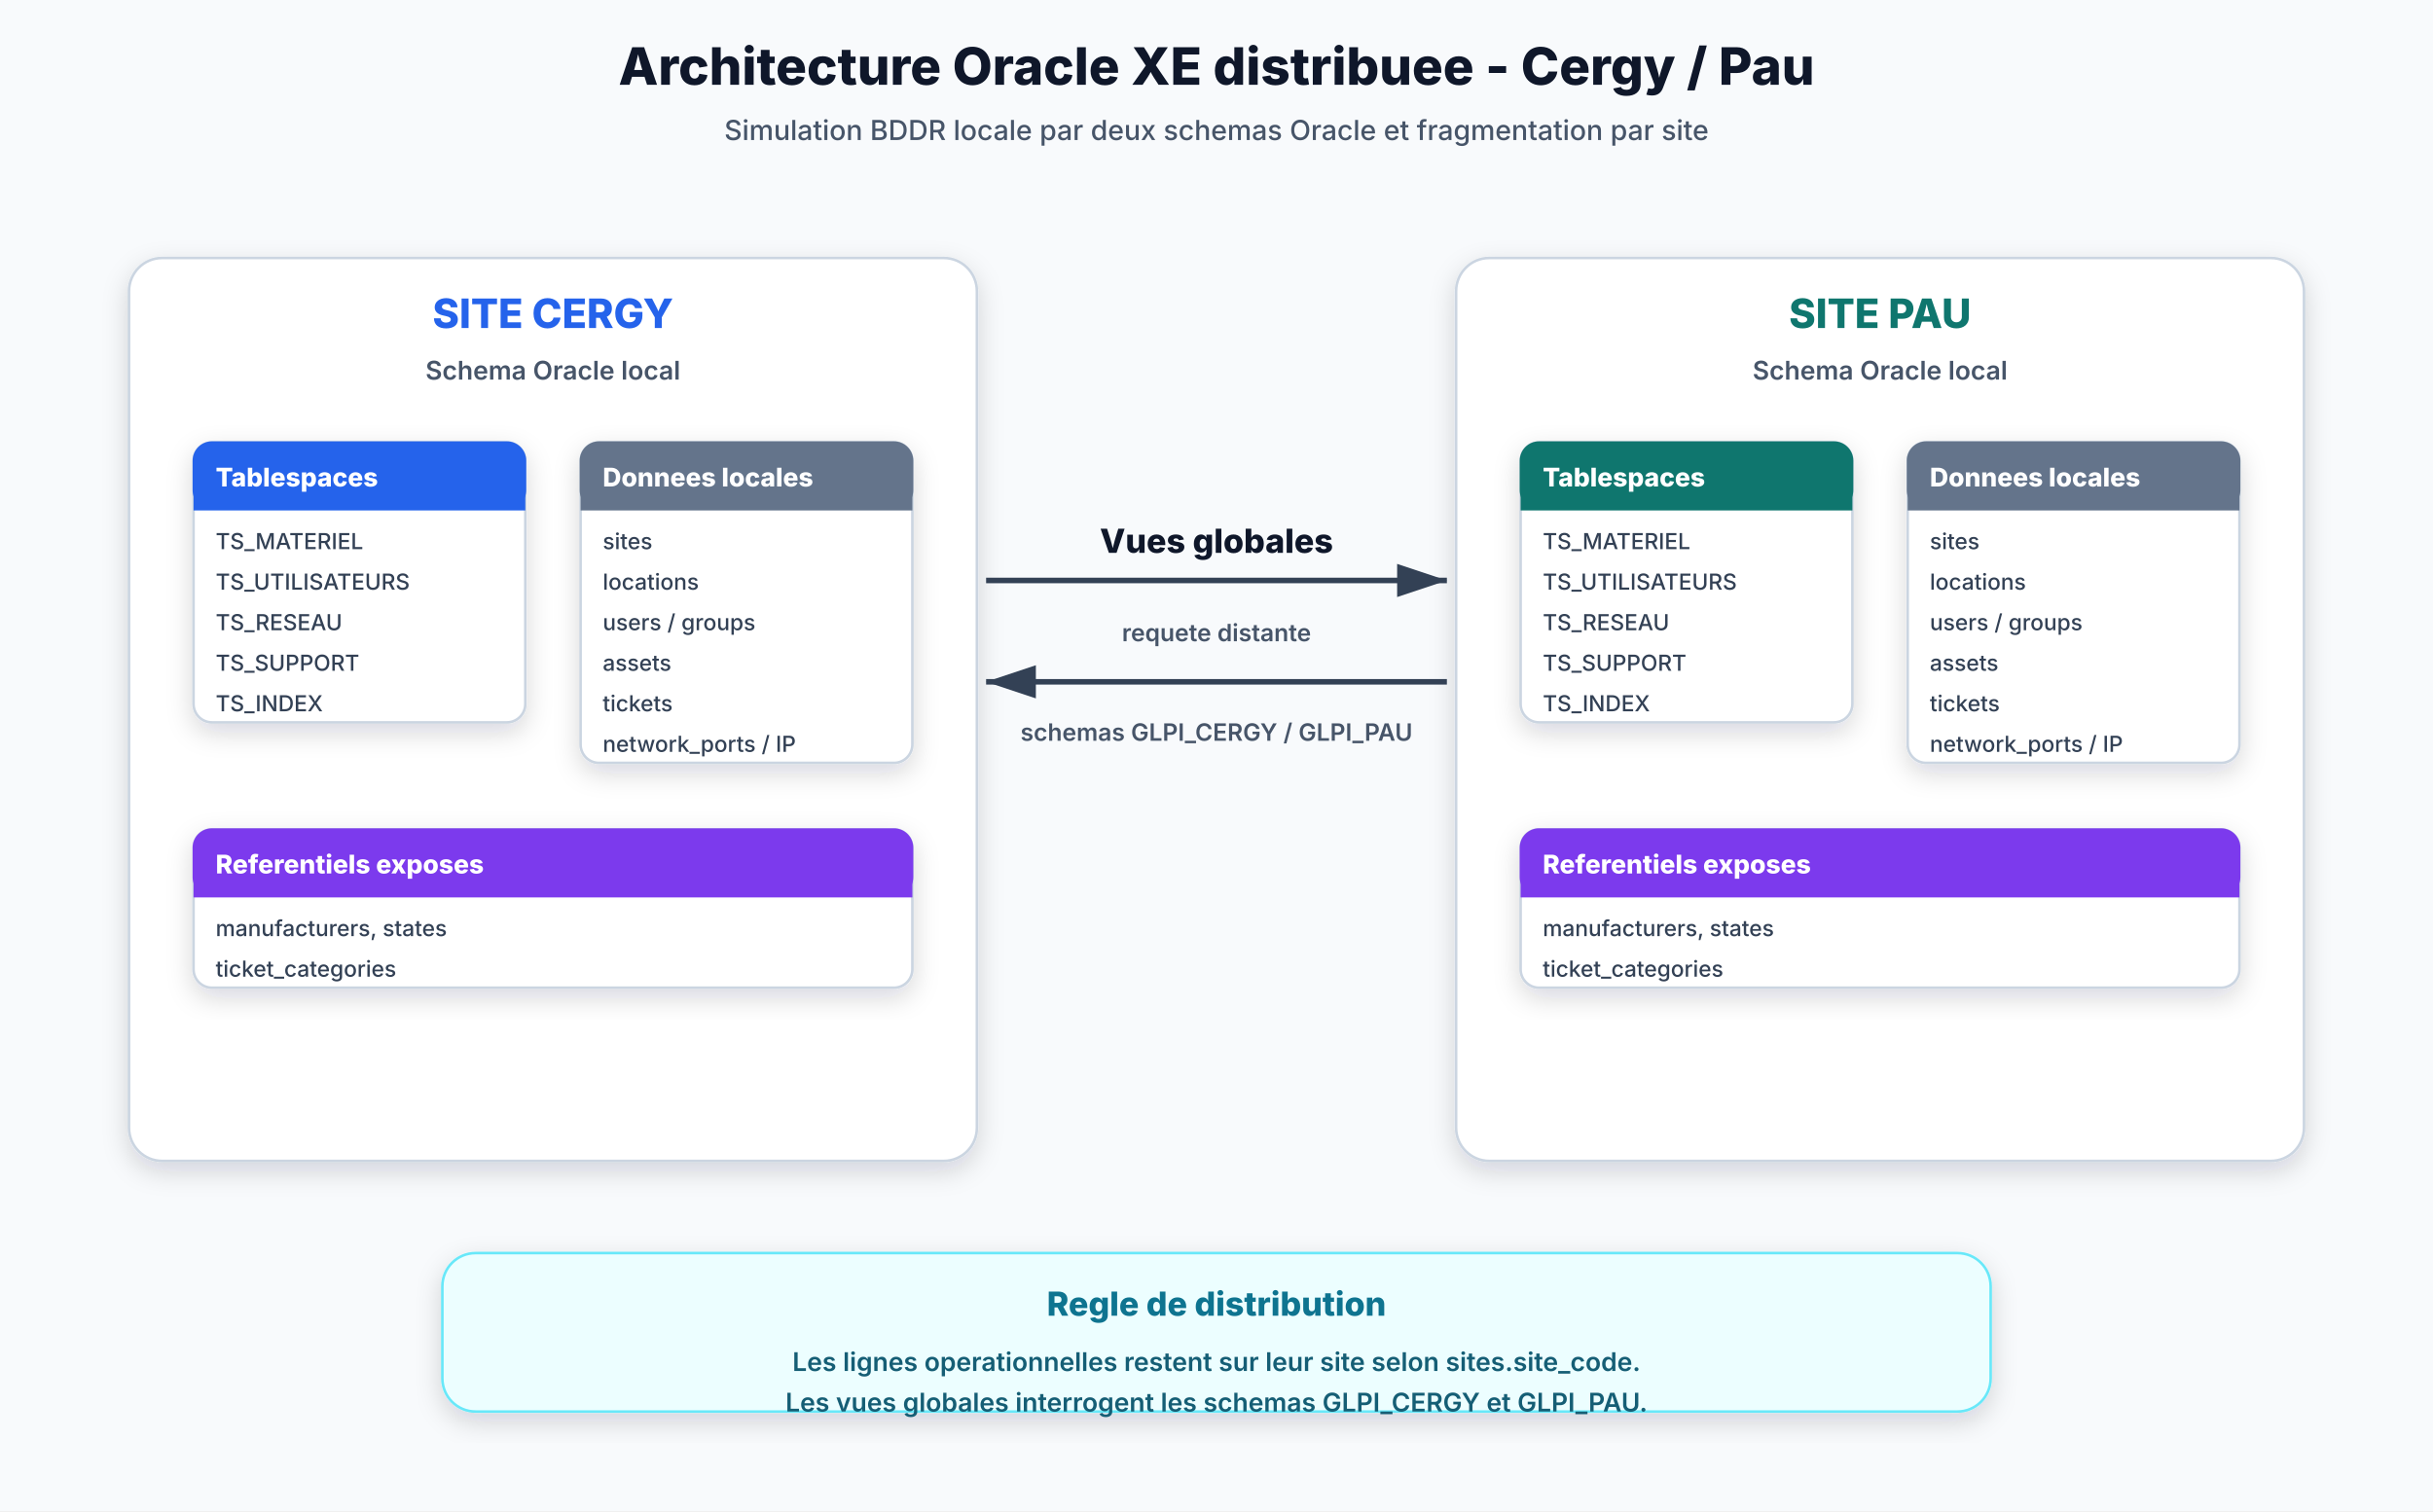
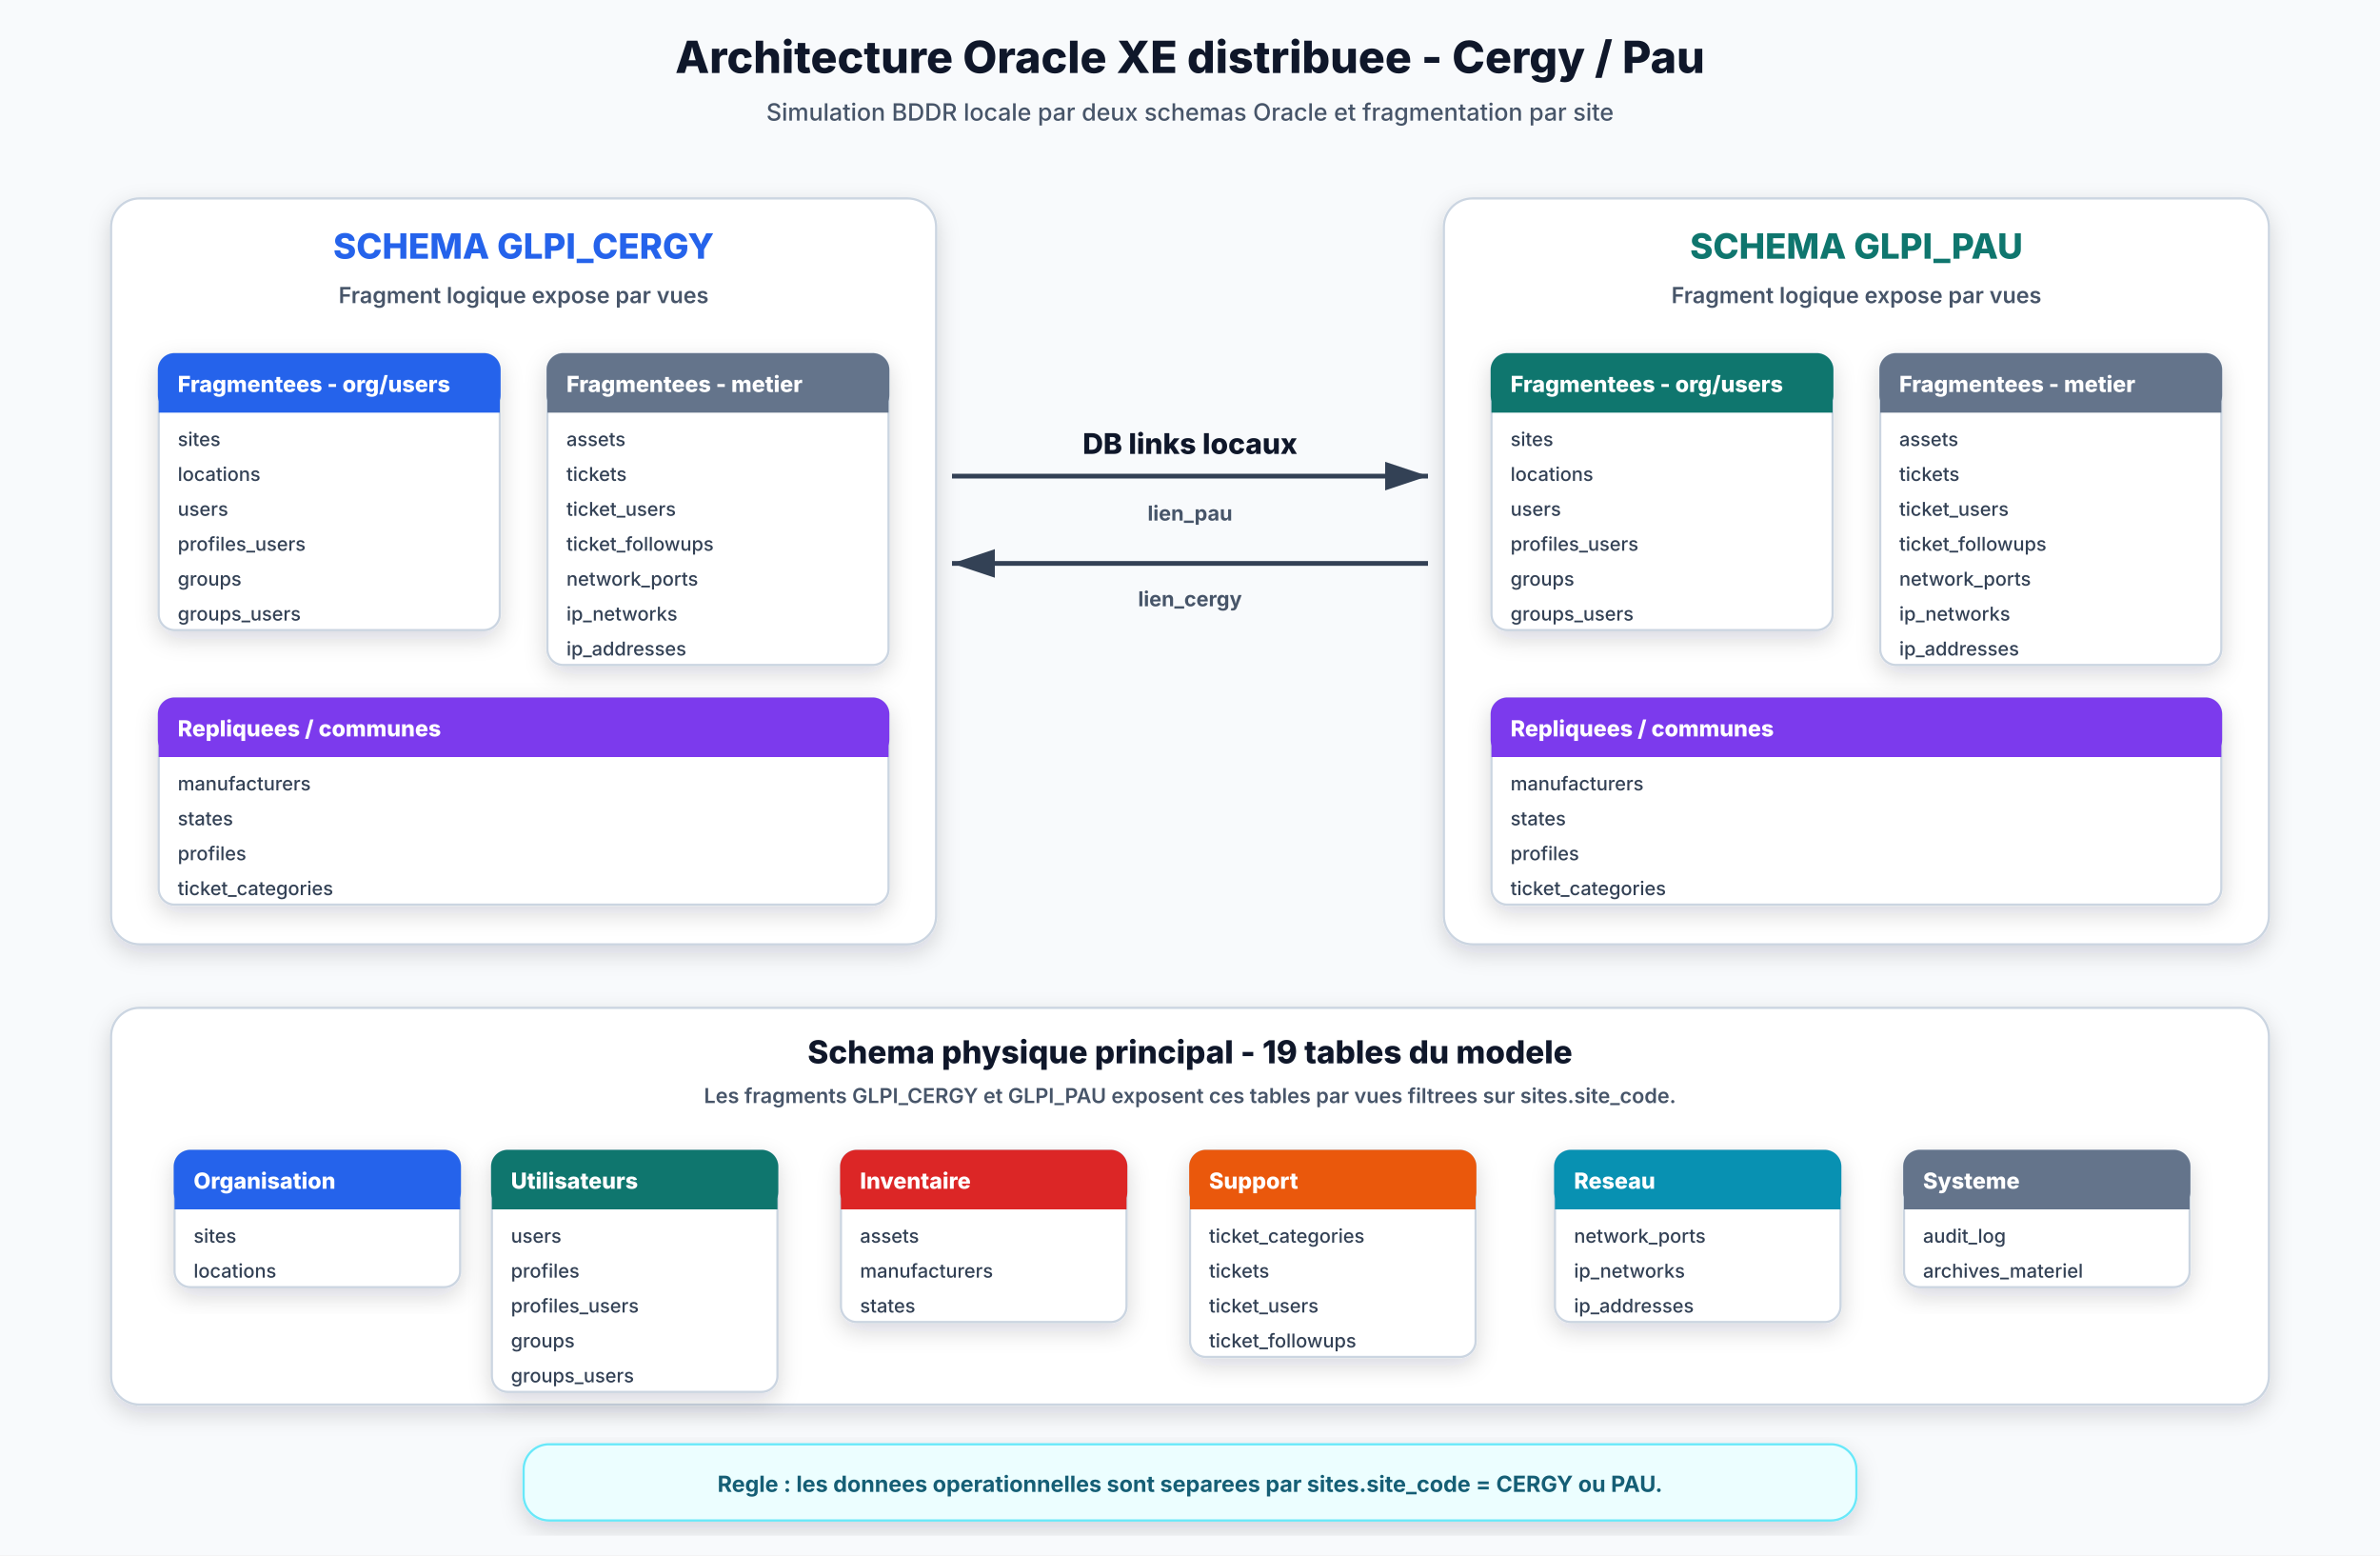
- <svg xmlns="http://www.w3.org/2000/svg" width="1320" height="820" viewBox="0 0 1320 820" role="img" aria-label="Architecture Oracle XE distribuee Cergy Pau">
+ <svg xmlns="http://www.w3.org/2000/svg" width="1500" height="980" viewBox="0 0 1500 980" role="img" aria-label="Architecture Oracle XE distribuee Cergy Pau">
  <defs>
    <marker id="arrow" markerWidth="10" markerHeight="10" refX="9" refY="3" orient="auto" markerUnits="strokeWidth">
      <path d="M0,0 L0,6 L9,3 z" fill="#334155" />
    </marker>
    <filter id="shadow" x="-20%" y="-20%" width="140%" height="140%">
      <feDropShadow dx="0" dy="5" stdDeviation="7" flood-color="#0f172a" flood-opacity="0.16" />
    </filter>
  </defs>
-   <rect x="0" y="0" width="1320" height="820" fill="#f8fafc" />
-   <text x="660" y="46" font-family="Inter, Segoe UI, Arial, sans-serif" font-size="28" font-weight="800" fill="#0f172a" text-anchor="middle">Architecture Oracle XE distribuee - Cergy / Pau</text>
-   <text x="660" y="76" font-family="Inter, Segoe UI, Arial, sans-serif" font-size="15" font-weight="500" fill="#475569" text-anchor="middle">Simulation BDDR locale par deux schemas Oracle et fragmentation par site</text>
-   <rect class="" x="70" y="140" width="460" height="490" rx="18" fill="#ffffff" stroke="#cbd5e1" stroke-width="1.4" filter="url(#shadow)" />
-   <text x="300" y="178" font-family="Inter, Segoe UI, Arial, sans-serif" font-size="22" font-weight="800" fill="#2563eb" text-anchor="middle">SITE CERGY</text>
-   <text x="300" y="206" font-family="Inter, Segoe UI, Arial, sans-serif" font-size="14" font-weight="600" fill="#475569" text-anchor="middle">Schema Oracle local</text>
-   <rect class="" x="105" y="240" width="180" height="152" rx="10" fill="#ffffff" stroke="#cbd5e1" stroke-width="1.4" filter="url(#shadow)" />
-   <rect x="105" y="240" width="180" height="36" rx="10" fill="#2563eb" stroke="#2563eb" />
-   <rect x="105" y="265" width="180" height="12" fill="#2563eb" />
-   <text x="117" y="264" font-family="Inter, Segoe UI, Arial, sans-serif" font-size="14" font-weight="800" fill="#ffffff" text-anchor="start">Tablespaces</text>
-   <text x="117" y="298" font-family="Inter, Segoe UI, Arial, sans-serif" font-size="12" font-weight="500" fill="#334155" text-anchor="start">TS_MATERIEL</text>
-   <text x="117" y="320" font-family="Inter, Segoe UI, Arial, sans-serif" font-size="12" font-weight="500" fill="#334155" text-anchor="start">TS_UTILISATEURS</text>
-   <text x="117" y="342" font-family="Inter, Segoe UI, Arial, sans-serif" font-size="12" font-weight="500" fill="#334155" text-anchor="start">TS_RESEAU</text>
-   <text x="117" y="364" font-family="Inter, Segoe UI, Arial, sans-serif" font-size="12" font-weight="500" fill="#334155" text-anchor="start">TS_SUPPORT</text>
-   <text x="117" y="386" font-family="Inter, Segoe UI, Arial, sans-serif" font-size="12" font-weight="500" fill="#334155" text-anchor="start">TS_INDEX</text>
-   <rect class="" x="315" y="240" width="180" height="174" rx="10" fill="#ffffff" stroke="#cbd5e1" stroke-width="1.4" filter="url(#shadow)" />
-   <rect x="315" y="240" width="180" height="36" rx="10" fill="#64748b" stroke="#64748b" />
-   <rect x="315" y="265" width="180" height="12" fill="#64748b" />
-   <text x="327" y="264" font-family="Inter, Segoe UI, Arial, sans-serif" font-size="14" font-weight="800" fill="#ffffff" text-anchor="start">Donnees locales</text>
-   <text x="327" y="298" font-family="Inter, Segoe UI, Arial, sans-serif" font-size="12" font-weight="500" fill="#334155" text-anchor="start">sites</text>
-   <text x="327" y="320" font-family="Inter, Segoe UI, Arial, sans-serif" font-size="12" font-weight="500" fill="#334155" text-anchor="start">locations</text>
-   <text x="327" y="342" font-family="Inter, Segoe UI, Arial, sans-serif" font-size="12" font-weight="500" fill="#334155" text-anchor="start">users / groups</text>
-   <text x="327" y="364" font-family="Inter, Segoe UI, Arial, sans-serif" font-size="12" font-weight="500" fill="#334155" text-anchor="start">assets</text>
-   <text x="327" y="386" font-family="Inter, Segoe UI, Arial, sans-serif" font-size="12" font-weight="500" fill="#334155" text-anchor="start">tickets</text>
-   <text x="327" y="408" font-family="Inter, Segoe UI, Arial, sans-serif" font-size="12" font-weight="500" fill="#334155" text-anchor="start">network_ports / IP</text>
-   <rect class="" x="105" y="450" width="390" height="86" rx="10" fill="#ffffff" stroke="#cbd5e1" stroke-width="1.4" filter="url(#shadow)" />
-   <rect x="105" y="450" width="390" height="36" rx="10" fill="#7c3aed" stroke="#7c3aed" />
-   <rect x="105" y="475" width="390" height="12" fill="#7c3aed" />
-   <text x="117" y="474" font-family="Inter, Segoe UI, Arial, sans-serif" font-size="14" font-weight="800" fill="#ffffff" text-anchor="start">Referentiels exposes</text>
-   <text x="117" y="508" font-family="Inter, Segoe UI, Arial, sans-serif" font-size="12" font-weight="500" fill="#334155" text-anchor="start">manufacturers, states</text>
-   <text x="117" y="530" font-family="Inter, Segoe UI, Arial, sans-serif" font-size="12" font-weight="500" fill="#334155" text-anchor="start">ticket_categories</text>
-   <rect class="" x="790" y="140" width="460" height="490" rx="18" fill="#ffffff" stroke="#cbd5e1" stroke-width="1.4" filter="url(#shadow)" />
-   <text x="1020" y="178" font-family="Inter, Segoe UI, Arial, sans-serif" font-size="22" font-weight="800" fill="#0f766e" text-anchor="middle">SITE PAU</text>
-   <text x="1020" y="206" font-family="Inter, Segoe UI, Arial, sans-serif" font-size="14" font-weight="600" fill="#475569" text-anchor="middle">Schema Oracle local</text>
-   <rect class="" x="825" y="240" width="180" height="152" rx="10" fill="#ffffff" stroke="#cbd5e1" stroke-width="1.4" filter="url(#shadow)" />
-   <rect x="825" y="240" width="180" height="36" rx="10" fill="#0f766e" stroke="#0f766e" />
-   <rect x="825" y="265" width="180" height="12" fill="#0f766e" />
-   <text x="837" y="264" font-family="Inter, Segoe UI, Arial, sans-serif" font-size="14" font-weight="800" fill="#ffffff" text-anchor="start">Tablespaces</text>
-   <text x="837" y="298" font-family="Inter, Segoe UI, Arial, sans-serif" font-size="12" font-weight="500" fill="#334155" text-anchor="start">TS_MATERIEL</text>
-   <text x="837" y="320" font-family="Inter, Segoe UI, Arial, sans-serif" font-size="12" font-weight="500" fill="#334155" text-anchor="start">TS_UTILISATEURS</text>
-   <text x="837" y="342" font-family="Inter, Segoe UI, Arial, sans-serif" font-size="12" font-weight="500" fill="#334155" text-anchor="start">TS_RESEAU</text>
-   <text x="837" y="364" font-family="Inter, Segoe UI, Arial, sans-serif" font-size="12" font-weight="500" fill="#334155" text-anchor="start">TS_SUPPORT</text>
-   <text x="837" y="386" font-family="Inter, Segoe UI, Arial, sans-serif" font-size="12" font-weight="500" fill="#334155" text-anchor="start">TS_INDEX</text>
-   <rect class="" x="1035" y="240" width="180" height="174" rx="10" fill="#ffffff" stroke="#cbd5e1" stroke-width="1.4" filter="url(#shadow)" />
-   <rect x="1035" y="240" width="180" height="36" rx="10" fill="#64748b" stroke="#64748b" />
-   <rect x="1035" y="265" width="180" height="12" fill="#64748b" />
-   <text x="1047" y="264" font-family="Inter, Segoe UI, Arial, sans-serif" font-size="14" font-weight="800" fill="#ffffff" text-anchor="start">Donnees locales</text>
-   <text x="1047" y="298" font-family="Inter, Segoe UI, Arial, sans-serif" font-size="12" font-weight="500" fill="#334155" text-anchor="start">sites</text>
-   <text x="1047" y="320" font-family="Inter, Segoe UI, Arial, sans-serif" font-size="12" font-weight="500" fill="#334155" text-anchor="start">locations</text>
-   <text x="1047" y="342" font-family="Inter, Segoe UI, Arial, sans-serif" font-size="12" font-weight="500" fill="#334155" text-anchor="start">users / groups</text>
-   <text x="1047" y="364" font-family="Inter, Segoe UI, Arial, sans-serif" font-size="12" font-weight="500" fill="#334155" text-anchor="start">assets</text>
-   <text x="1047" y="386" font-family="Inter, Segoe UI, Arial, sans-serif" font-size="12" font-weight="500" fill="#334155" text-anchor="start">tickets</text>
-   <text x="1047" y="408" font-family="Inter, Segoe UI, Arial, sans-serif" font-size="12" font-weight="500" fill="#334155" text-anchor="start">network_ports / IP</text>
-   <rect class="" x="825" y="450" width="390" height="86" rx="10" fill="#ffffff" stroke="#cbd5e1" stroke-width="1.4" filter="url(#shadow)" />
-   <rect x="825" y="450" width="390" height="36" rx="10" fill="#7c3aed" stroke="#7c3aed" />
-   <rect x="825" y="475" width="390" height="12" fill="#7c3aed" />
-   <text x="837" y="474" font-family="Inter, Segoe UI, Arial, sans-serif" font-size="14" font-weight="800" fill="#ffffff" text-anchor="start">Referentiels exposes</text>
-   <text x="837" y="508" font-family="Inter, Segoe UI, Arial, sans-serif" font-size="12" font-weight="500" fill="#334155" text-anchor="start">manufacturers, states</text>
-   <text x="837" y="530" font-family="Inter, Segoe UI, Arial, sans-serif" font-size="12" font-weight="500" fill="#334155" text-anchor="start">ticket_categories</text>
-   <line x1="535" y1="315" x2="785" y2="315" stroke="#334155" stroke-width="3" marker-end="url(#arrow)" />
-   <line x1="785" y1="370" x2="535" y2="370" stroke="#334155" stroke-width="3" marker-end="url(#arrow)" />
-   <text x="660" y="300" font-family="Inter, Segoe UI, Arial, sans-serif" font-size="18" font-weight="800" fill="#0f172a" text-anchor="middle">Vues globales</text>
-   <text x="660" y="348" font-family="Inter, Segoe UI, Arial, sans-serif" font-size="13" font-weight="600" fill="#475569" text-anchor="middle">requete distante</text>
-   <text x="660" y="402" font-family="Inter, Segoe UI, Arial, sans-serif" font-size="13" font-weight="600" fill="#475569" text-anchor="middle">schemas GLPI_CERGY / GLPI_PAU</text>
-   <rect class="" x="240" y="680" width="840" height="86" rx="18" fill="#ecfeff" stroke="#67e8f9" stroke-width="1.4" filter="url(#shadow)" />
-   <text x="660" y="714" font-family="Inter, Segoe UI, Arial, sans-serif" font-size="18" font-weight="800" fill="#0e7490" text-anchor="middle">Regle de distribution</text>
-   <text x="660" y="744" font-family="Inter, Segoe UI, Arial, sans-serif" font-size="14" font-weight="600" fill="#155e75" text-anchor="middle">Les lignes operationnelles restent sur leur site selon sites.site_code.</text>
-   <text x="660" y="766" font-family="Inter, Segoe UI, Arial, sans-serif" font-size="14" font-weight="600" fill="#155e75" text-anchor="middle">Les vues globales interrogent les schemas GLPI_CERGY et GLPI_PAU.</text>
+   <rect x="0" y="0" width="1500" height="980" fill="#f8fafc" />
+   <text x="750" y="46" font-family="Inter, Segoe UI, Arial, sans-serif" font-size="28" font-weight="800" fill="#0f172a" text-anchor="middle">Architecture Oracle XE distribuee - Cergy / Pau</text>
+   <text x="750" y="76" font-family="Inter, Segoe UI, Arial, sans-serif" font-size="15" font-weight="500" fill="#475569" text-anchor="middle">Simulation BDDR locale par deux schemas Oracle et fragmentation par site</text>
+   <rect class="" x="70" y="125" width="520" height="470" rx="18" fill="#ffffff" stroke="#cbd5e1" stroke-width="1.4" filter="url(#shadow)" />
+   <text x="330" y="163" font-family="Inter, Segoe UI, Arial, sans-serif" font-size="22" font-weight="800" fill="#2563eb" text-anchor="middle">SCHEMA GLPI_CERGY</text>
+   <text x="330" y="191" font-family="Inter, Segoe UI, Arial, sans-serif" font-size="14" font-weight="600" fill="#475569" text-anchor="middle">Fragment logique expose par vues</text>
+   <rect class="" x="100" y="223" width="215" height="174" rx="10" fill="#ffffff" stroke="#cbd5e1" stroke-width="1.4" filter="url(#shadow)" />
+   <rect x="100" y="223" width="215" height="36" rx="10" fill="#2563eb" stroke="#2563eb" />
+   <rect x="100" y="248" width="215" height="12" fill="#2563eb" />
+   <text x="112" y="247" font-family="Inter, Segoe UI, Arial, sans-serif" font-size="14" font-weight="800" fill="#ffffff" text-anchor="start">Fragmentees - org/users</text>
+   <text x="112" y="281" font-family="Inter, Segoe UI, Arial, sans-serif" font-size="12" font-weight="500" fill="#334155" text-anchor="start">sites</text>
+   <text x="112" y="303" font-family="Inter, Segoe UI, Arial, sans-serif" font-size="12" font-weight="500" fill="#334155" text-anchor="start">locations</text>
+   <text x="112" y="325" font-family="Inter, Segoe UI, Arial, sans-serif" font-size="12" font-weight="500" fill="#334155" text-anchor="start">users</text>
+   <text x="112" y="347" font-family="Inter, Segoe UI, Arial, sans-serif" font-size="12" font-weight="500" fill="#334155" text-anchor="start">profiles_users</text>
+   <text x="112" y="369" font-family="Inter, Segoe UI, Arial, sans-serif" font-size="12" font-weight="500" fill="#334155" text-anchor="start">groups</text>
+   <text x="112" y="391" font-family="Inter, Segoe UI, Arial, sans-serif" font-size="12" font-weight="500" fill="#334155" text-anchor="start">groups_users</text>
+   <rect class="" x="345" y="223" width="215" height="196" rx="10" fill="#ffffff" stroke="#cbd5e1" stroke-width="1.4" filter="url(#shadow)" />
+   <rect x="345" y="223" width="215" height="36" rx="10" fill="#64748b" stroke="#64748b" />
+   <rect x="345" y="248" width="215" height="12" fill="#64748b" />
+   <text x="357" y="247" font-family="Inter, Segoe UI, Arial, sans-serif" font-size="14" font-weight="800" fill="#ffffff" text-anchor="start">Fragmentees - metier</text>
+   <text x="357" y="281" font-family="Inter, Segoe UI, Arial, sans-serif" font-size="12" font-weight="500" fill="#334155" text-anchor="start">assets</text>
+   <text x="357" y="303" font-family="Inter, Segoe UI, Arial, sans-serif" font-size="12" font-weight="500" fill="#334155" text-anchor="start">tickets</text>
+   <text x="357" y="325" font-family="Inter, Segoe UI, Arial, sans-serif" font-size="12" font-weight="500" fill="#334155" text-anchor="start">ticket_users</text>
+   <text x="357" y="347" font-family="Inter, Segoe UI, Arial, sans-serif" font-size="12" font-weight="500" fill="#334155" text-anchor="start">ticket_followups</text>
+   <text x="357" y="369" font-family="Inter, Segoe UI, Arial, sans-serif" font-size="12" font-weight="500" fill="#334155" text-anchor="start">network_ports</text>
+   <text x="357" y="391" font-family="Inter, Segoe UI, Arial, sans-serif" font-size="12" font-weight="500" fill="#334155" text-anchor="start">ip_networks</text>
+   <text x="357" y="413" font-family="Inter, Segoe UI, Arial, sans-serif" font-size="12" font-weight="500" fill="#334155" text-anchor="start">ip_addresses</text>
+   <rect class="" x="100" y="440" width="460" height="130" rx="10" fill="#ffffff" stroke="#cbd5e1" stroke-width="1.4" filter="url(#shadow)" />
+   <rect x="100" y="440" width="460" height="36" rx="10" fill="#7c3aed" stroke="#7c3aed" />
+   <rect x="100" y="465" width="460" height="12" fill="#7c3aed" />
+   <text x="112" y="464" font-family="Inter, Segoe UI, Arial, sans-serif" font-size="14" font-weight="800" fill="#ffffff" text-anchor="start">Repliquees / communes</text>
+   <text x="112" y="498" font-family="Inter, Segoe UI, Arial, sans-serif" font-size="12" font-weight="500" fill="#334155" text-anchor="start">manufacturers</text>
+   <text x="112" y="520" font-family="Inter, Segoe UI, Arial, sans-serif" font-size="12" font-weight="500" fill="#334155" text-anchor="start">states</text>
+   <text x="112" y="542" font-family="Inter, Segoe UI, Arial, sans-serif" font-size="12" font-weight="500" fill="#334155" text-anchor="start">profiles</text>
+   <text x="112" y="564" font-family="Inter, Segoe UI, Arial, sans-serif" font-size="12" font-weight="500" fill="#334155" text-anchor="start">ticket_categories</text>
+   <rect class="" x="910" y="125" width="520" height="470" rx="18" fill="#ffffff" stroke="#cbd5e1" stroke-width="1.4" filter="url(#shadow)" />
+   <text x="1170" y="163" font-family="Inter, Segoe UI, Arial, sans-serif" font-size="22" font-weight="800" fill="#0f766e" text-anchor="middle">SCHEMA GLPI_PAU</text>
+   <text x="1170" y="191" font-family="Inter, Segoe UI, Arial, sans-serif" font-size="14" font-weight="600" fill="#475569" text-anchor="middle">Fragment logique expose par vues</text>
+   <rect class="" x="940" y="223" width="215" height="174" rx="10" fill="#ffffff" stroke="#cbd5e1" stroke-width="1.4" filter="url(#shadow)" />
+   <rect x="940" y="223" width="215" height="36" rx="10" fill="#0f766e" stroke="#0f766e" />
+   <rect x="940" y="248" width="215" height="12" fill="#0f766e" />
+   <text x="952" y="247" font-family="Inter, Segoe UI, Arial, sans-serif" font-size="14" font-weight="800" fill="#ffffff" text-anchor="start">Fragmentees - org/users</text>
+   <text x="952" y="281" font-family="Inter, Segoe UI, Arial, sans-serif" font-size="12" font-weight="500" fill="#334155" text-anchor="start">sites</text>
+   <text x="952" y="303" font-family="Inter, Segoe UI, Arial, sans-serif" font-size="12" font-weight="500" fill="#334155" text-anchor="start">locations</text>
+   <text x="952" y="325" font-family="Inter, Segoe UI, Arial, sans-serif" font-size="12" font-weight="500" fill="#334155" text-anchor="start">users</text>
+   <text x="952" y="347" font-family="Inter, Segoe UI, Arial, sans-serif" font-size="12" font-weight="500" fill="#334155" text-anchor="start">profiles_users</text>
+   <text x="952" y="369" font-family="Inter, Segoe UI, Arial, sans-serif" font-size="12" font-weight="500" fill="#334155" text-anchor="start">groups</text>
+   <text x="952" y="391" font-family="Inter, Segoe UI, Arial, sans-serif" font-size="12" font-weight="500" fill="#334155" text-anchor="start">groups_users</text>
+   <rect class="" x="1185" y="223" width="215" height="196" rx="10" fill="#ffffff" stroke="#cbd5e1" stroke-width="1.4" filter="url(#shadow)" />
+   <rect x="1185" y="223" width="215" height="36" rx="10" fill="#64748b" stroke="#64748b" />
+   <rect x="1185" y="248" width="215" height="12" fill="#64748b" />
+   <text x="1197" y="247" font-family="Inter, Segoe UI, Arial, sans-serif" font-size="14" font-weight="800" fill="#ffffff" text-anchor="start">Fragmentees - metier</text>
+   <text x="1197" y="281" font-family="Inter, Segoe UI, Arial, sans-serif" font-size="12" font-weight="500" fill="#334155" text-anchor="start">assets</text>
+   <text x="1197" y="303" font-family="Inter, Segoe UI, Arial, sans-serif" font-size="12" font-weight="500" fill="#334155" text-anchor="start">tickets</text>
+   <text x="1197" y="325" font-family="Inter, Segoe UI, Arial, sans-serif" font-size="12" font-weight="500" fill="#334155" text-anchor="start">ticket_users</text>
+   <text x="1197" y="347" font-family="Inter, Segoe UI, Arial, sans-serif" font-size="12" font-weight="500" fill="#334155" text-anchor="start">ticket_followups</text>
+   <text x="1197" y="369" font-family="Inter, Segoe UI, Arial, sans-serif" font-size="12" font-weight="500" fill="#334155" text-anchor="start">network_ports</text>
+   <text x="1197" y="391" font-family="Inter, Segoe UI, Arial, sans-serif" font-size="12" font-weight="500" fill="#334155" text-anchor="start">ip_networks</text>
+   <text x="1197" y="413" font-family="Inter, Segoe UI, Arial, sans-serif" font-size="12" font-weight="500" fill="#334155" text-anchor="start">ip_addresses</text>
+   <rect class="" x="940" y="440" width="460" height="130" rx="10" fill="#ffffff" stroke="#cbd5e1" stroke-width="1.4" filter="url(#shadow)" />
+   <rect x="940" y="440" width="460" height="36" rx="10" fill="#7c3aed" stroke="#7c3aed" />
+   <rect x="940" y="465" width="460" height="12" fill="#7c3aed" />
+   <text x="952" y="464" font-family="Inter, Segoe UI, Arial, sans-serif" font-size="14" font-weight="800" fill="#ffffff" text-anchor="start">Repliquees / communes</text>
+   <text x="952" y="498" font-family="Inter, Segoe UI, Arial, sans-serif" font-size="12" font-weight="500" fill="#334155" text-anchor="start">manufacturers</text>
+   <text x="952" y="520" font-family="Inter, Segoe UI, Arial, sans-serif" font-size="12" font-weight="500" fill="#334155" text-anchor="start">states</text>
+   <text x="952" y="542" font-family="Inter, Segoe UI, Arial, sans-serif" font-size="12" font-weight="500" fill="#334155" text-anchor="start">profiles</text>
+   <text x="952" y="564" font-family="Inter, Segoe UI, Arial, sans-serif" font-size="12" font-weight="500" fill="#334155" text-anchor="start">ticket_categories</text>
+   <line x1="600" y1="300" x2="900" y2="300" stroke="#334155" stroke-width="3" marker-end="url(#arrow)" />
+   <line x1="900" y1="355" x2="600" y2="355" stroke="#334155" stroke-width="3" marker-end="url(#arrow)" />
+   <text x="750" y="286" font-family="Inter, Segoe UI, Arial, sans-serif" font-size="18" font-weight="800" fill="#0f172a" text-anchor="middle">DB links locaux</text>
+   <text x="750" y="328" font-family="Inter, Segoe UI, Arial, sans-serif" font-size="13" font-weight="700" fill="#475569" text-anchor="middle">lien_pau</text>
+   <text x="750" y="382" font-family="Inter, Segoe UI, Arial, sans-serif" font-size="13" font-weight="700" fill="#475569" text-anchor="middle">lien_cergy</text>
+   <rect class="" x="70" y="635" width="1360" height="250" rx="18" fill="#ffffff" stroke="#cbd5e1" stroke-width="1.4" filter="url(#shadow)" />
+   <text x="750" y="670" font-family="Inter, Segoe UI, Arial, sans-serif" font-size="20" font-weight="800" fill="#0f172a" text-anchor="middle">Schema physique principal - 19 tables du modele</text>
+   <text x="750" y="695" font-family="Inter, Segoe UI, Arial, sans-serif" font-size="13" font-weight="600" fill="#475569" text-anchor="middle">Les fragments GLPI_CERGY et GLPI_PAU exposent ces tables par vues filtrees sur sites.site_code.</text>
+   <rect class="" x="110" y="725" width="180" height="86" rx="10" fill="#ffffff" stroke="#cbd5e1" stroke-width="1.4" filter="url(#shadow)" />
+   <rect x="110" y="725" width="180" height="36" rx="10" fill="#2563eb" stroke="#2563eb" />
+   <rect x="110" y="750" width="180" height="12" fill="#2563eb" />
+   <text x="122" y="749" font-family="Inter, Segoe UI, Arial, sans-serif" font-size="14" font-weight="800" fill="#ffffff" text-anchor="start">Organisation</text>
+   <text x="122" y="783" font-family="Inter, Segoe UI, Arial, sans-serif" font-size="12" font-weight="500" fill="#334155" text-anchor="start">sites</text>
+   <text x="122" y="805" font-family="Inter, Segoe UI, Arial, sans-serif" font-size="12" font-weight="500" fill="#334155" text-anchor="start">locations</text>
+   <rect class="" x="310" y="725" width="180" height="152" rx="10" fill="#ffffff" stroke="#cbd5e1" stroke-width="1.4" filter="url(#shadow)" />
+   <rect x="310" y="725" width="180" height="36" rx="10" fill="#0f766e" stroke="#0f766e" />
+   <rect x="310" y="750" width="180" height="12" fill="#0f766e" />
+   <text x="322" y="749" font-family="Inter, Segoe UI, Arial, sans-serif" font-size="14" font-weight="800" fill="#ffffff" text-anchor="start">Utilisateurs</text>
+   <text x="322" y="783" font-family="Inter, Segoe UI, Arial, sans-serif" font-size="12" font-weight="500" fill="#334155" text-anchor="start">users</text>
+   <text x="322" y="805" font-family="Inter, Segoe UI, Arial, sans-serif" font-size="12" font-weight="500" fill="#334155" text-anchor="start">profiles</text>
+   <text x="322" y="827" font-family="Inter, Segoe UI, Arial, sans-serif" font-size="12" font-weight="500" fill="#334155" text-anchor="start">profiles_users</text>
+   <text x="322" y="849" font-family="Inter, Segoe UI, Arial, sans-serif" font-size="12" font-weight="500" fill="#334155" text-anchor="start">groups</text>
+   <text x="322" y="871" font-family="Inter, Segoe UI, Arial, sans-serif" font-size="12" font-weight="500" fill="#334155" text-anchor="start">groups_users</text>
+   <rect class="" x="530" y="725" width="180" height="108" rx="10" fill="#ffffff" stroke="#cbd5e1" stroke-width="1.4" filter="url(#shadow)" />
+   <rect x="530" y="725" width="180" height="36" rx="10" fill="#dc2626" stroke="#dc2626" />
+   <rect x="530" y="750" width="180" height="12" fill="#dc2626" />
+   <text x="542" y="749" font-family="Inter, Segoe UI, Arial, sans-serif" font-size="14" font-weight="800" fill="#ffffff" text-anchor="start">Inventaire</text>
+   <text x="542" y="783" font-family="Inter, Segoe UI, Arial, sans-serif" font-size="12" font-weight="500" fill="#334155" text-anchor="start">assets</text>
+   <text x="542" y="805" font-family="Inter, Segoe UI, Arial, sans-serif" font-size="12" font-weight="500" fill="#334155" text-anchor="start">manufacturers</text>
+   <text x="542" y="827" font-family="Inter, Segoe UI, Arial, sans-serif" font-size="12" font-weight="500" fill="#334155" text-anchor="start">states</text>
+   <rect class="" x="750" y="725" width="180" height="130" rx="10" fill="#ffffff" stroke="#cbd5e1" stroke-width="1.4" filter="url(#shadow)" />
+   <rect x="750" y="725" width="180" height="36" rx="10" fill="#ea580c" stroke="#ea580c" />
+   <rect x="750" y="750" width="180" height="12" fill="#ea580c" />
+   <text x="762" y="749" font-family="Inter, Segoe UI, Arial, sans-serif" font-size="14" font-weight="800" fill="#ffffff" text-anchor="start">Support</text>
+   <text x="762" y="783" font-family="Inter, Segoe UI, Arial, sans-serif" font-size="12" font-weight="500" fill="#334155" text-anchor="start">ticket_categories</text>
+   <text x="762" y="805" font-family="Inter, Segoe UI, Arial, sans-serif" font-size="12" font-weight="500" fill="#334155" text-anchor="start">tickets</text>
+   <text x="762" y="827" font-family="Inter, Segoe UI, Arial, sans-serif" font-size="12" font-weight="500" fill="#334155" text-anchor="start">ticket_users</text>
+   <text x="762" y="849" font-family="Inter, Segoe UI, Arial, sans-serif" font-size="12" font-weight="500" fill="#334155" text-anchor="start">ticket_followups</text>
+   <rect class="" x="980" y="725" width="180" height="108" rx="10" fill="#ffffff" stroke="#cbd5e1" stroke-width="1.4" filter="url(#shadow)" />
+   <rect x="980" y="725" width="180" height="36" rx="10" fill="#0891b2" stroke="#0891b2" />
+   <rect x="980" y="750" width="180" height="12" fill="#0891b2" />
+   <text x="992" y="749" font-family="Inter, Segoe UI, Arial, sans-serif" font-size="14" font-weight="800" fill="#ffffff" text-anchor="start">Reseau</text>
+   <text x="992" y="783" font-family="Inter, Segoe UI, Arial, sans-serif" font-size="12" font-weight="500" fill="#334155" text-anchor="start">network_ports</text>
+   <text x="992" y="805" font-family="Inter, Segoe UI, Arial, sans-serif" font-size="12" font-weight="500" fill="#334155" text-anchor="start">ip_networks</text>
+   <text x="992" y="827" font-family="Inter, Segoe UI, Arial, sans-serif" font-size="12" font-weight="500" fill="#334155" text-anchor="start">ip_addresses</text>
+   <rect class="" x="1200" y="725" width="180" height="86" rx="10" fill="#ffffff" stroke="#cbd5e1" stroke-width="1.4" filter="url(#shadow)" />
+   <rect x="1200" y="725" width="180" height="36" rx="10" fill="#64748b" stroke="#64748b" />
+   <rect x="1200" y="750" width="180" height="12" fill="#64748b" />
+   <text x="1212" y="749" font-family="Inter, Segoe UI, Arial, sans-serif" font-size="14" font-weight="800" fill="#ffffff" text-anchor="start">Systeme</text>
+   <text x="1212" y="783" font-family="Inter, Segoe UI, Arial, sans-serif" font-size="12" font-weight="500" fill="#334155" text-anchor="start">audit_log</text>
+   <text x="1212" y="805" font-family="Inter, Segoe UI, Arial, sans-serif" font-size="12" font-weight="500" fill="#334155" text-anchor="start">archives_materiel</text>
+   <rect class="" x="330" y="910" width="840" height="48" rx="16" fill="#ecfeff" stroke="#67e8f9" stroke-width="1.4" filter="url(#shadow)" />
+   <text x="750" y="940" font-family="Inter, Segoe UI, Arial, sans-serif" font-size="14" font-weight="700" fill="#155e75" text-anchor="middle">Regle : les donnees operationnelles sont separees par sites.site_code = CERGY ou PAU.</text>
</svg>
